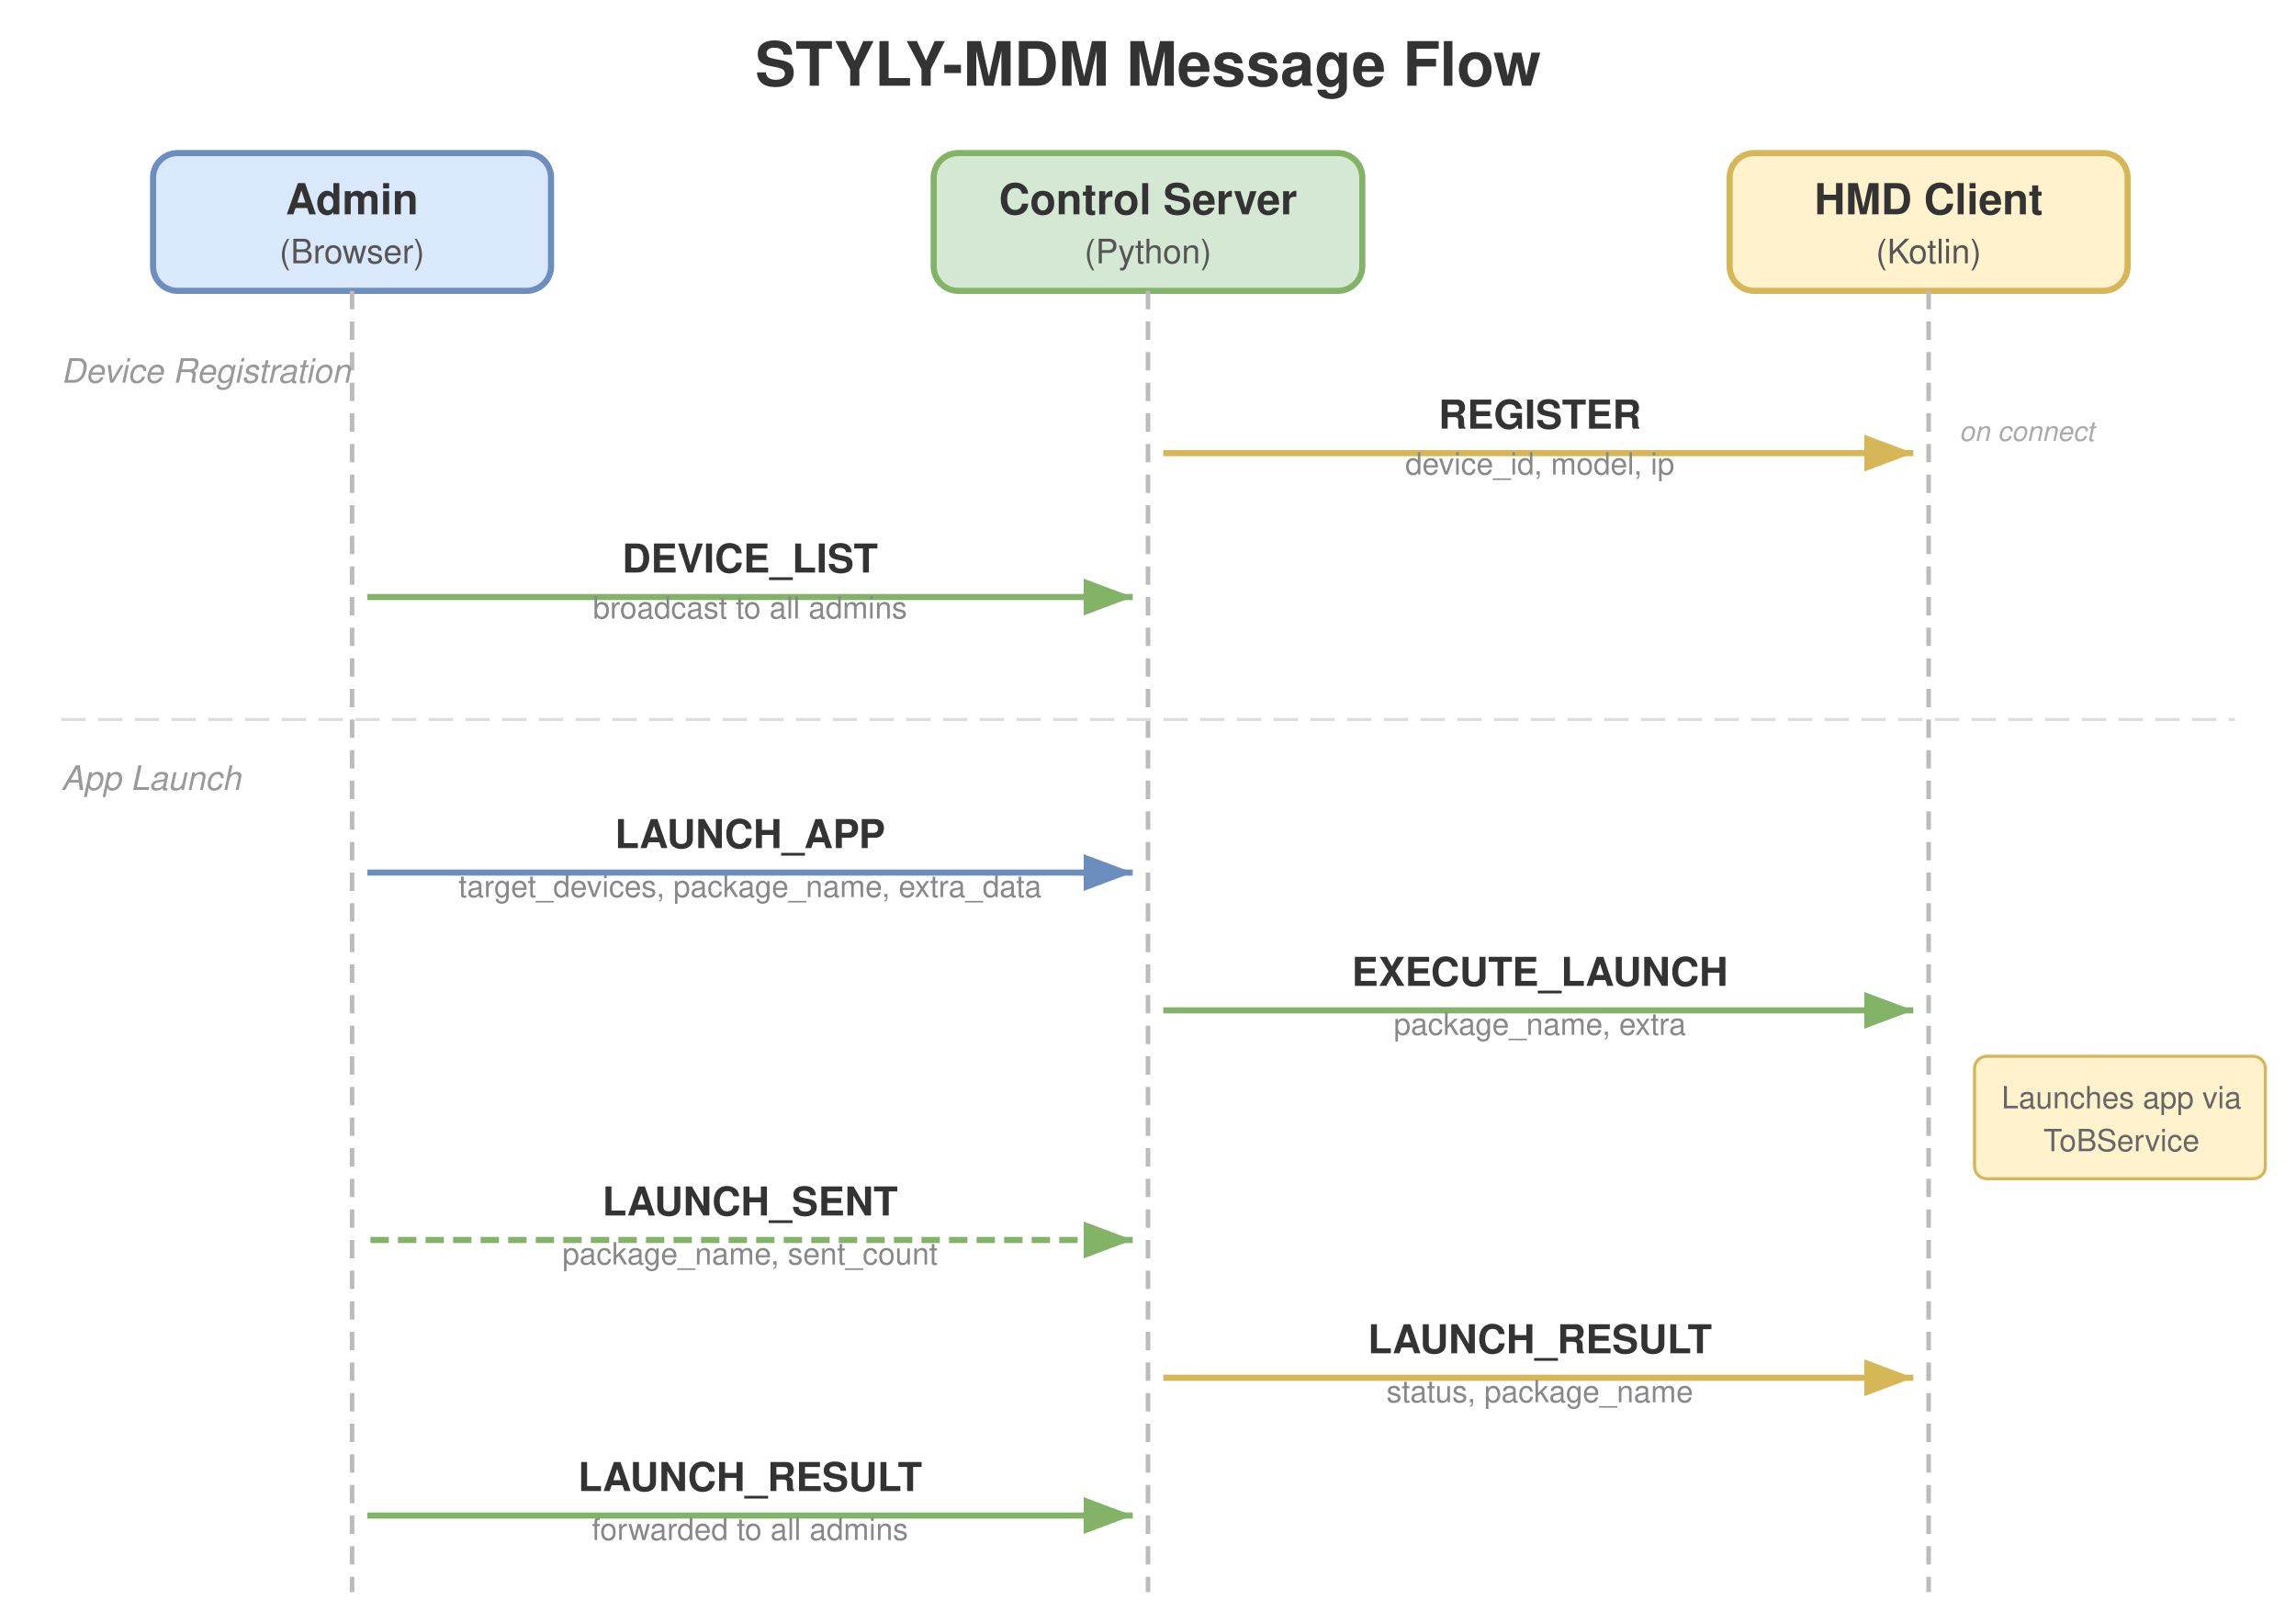
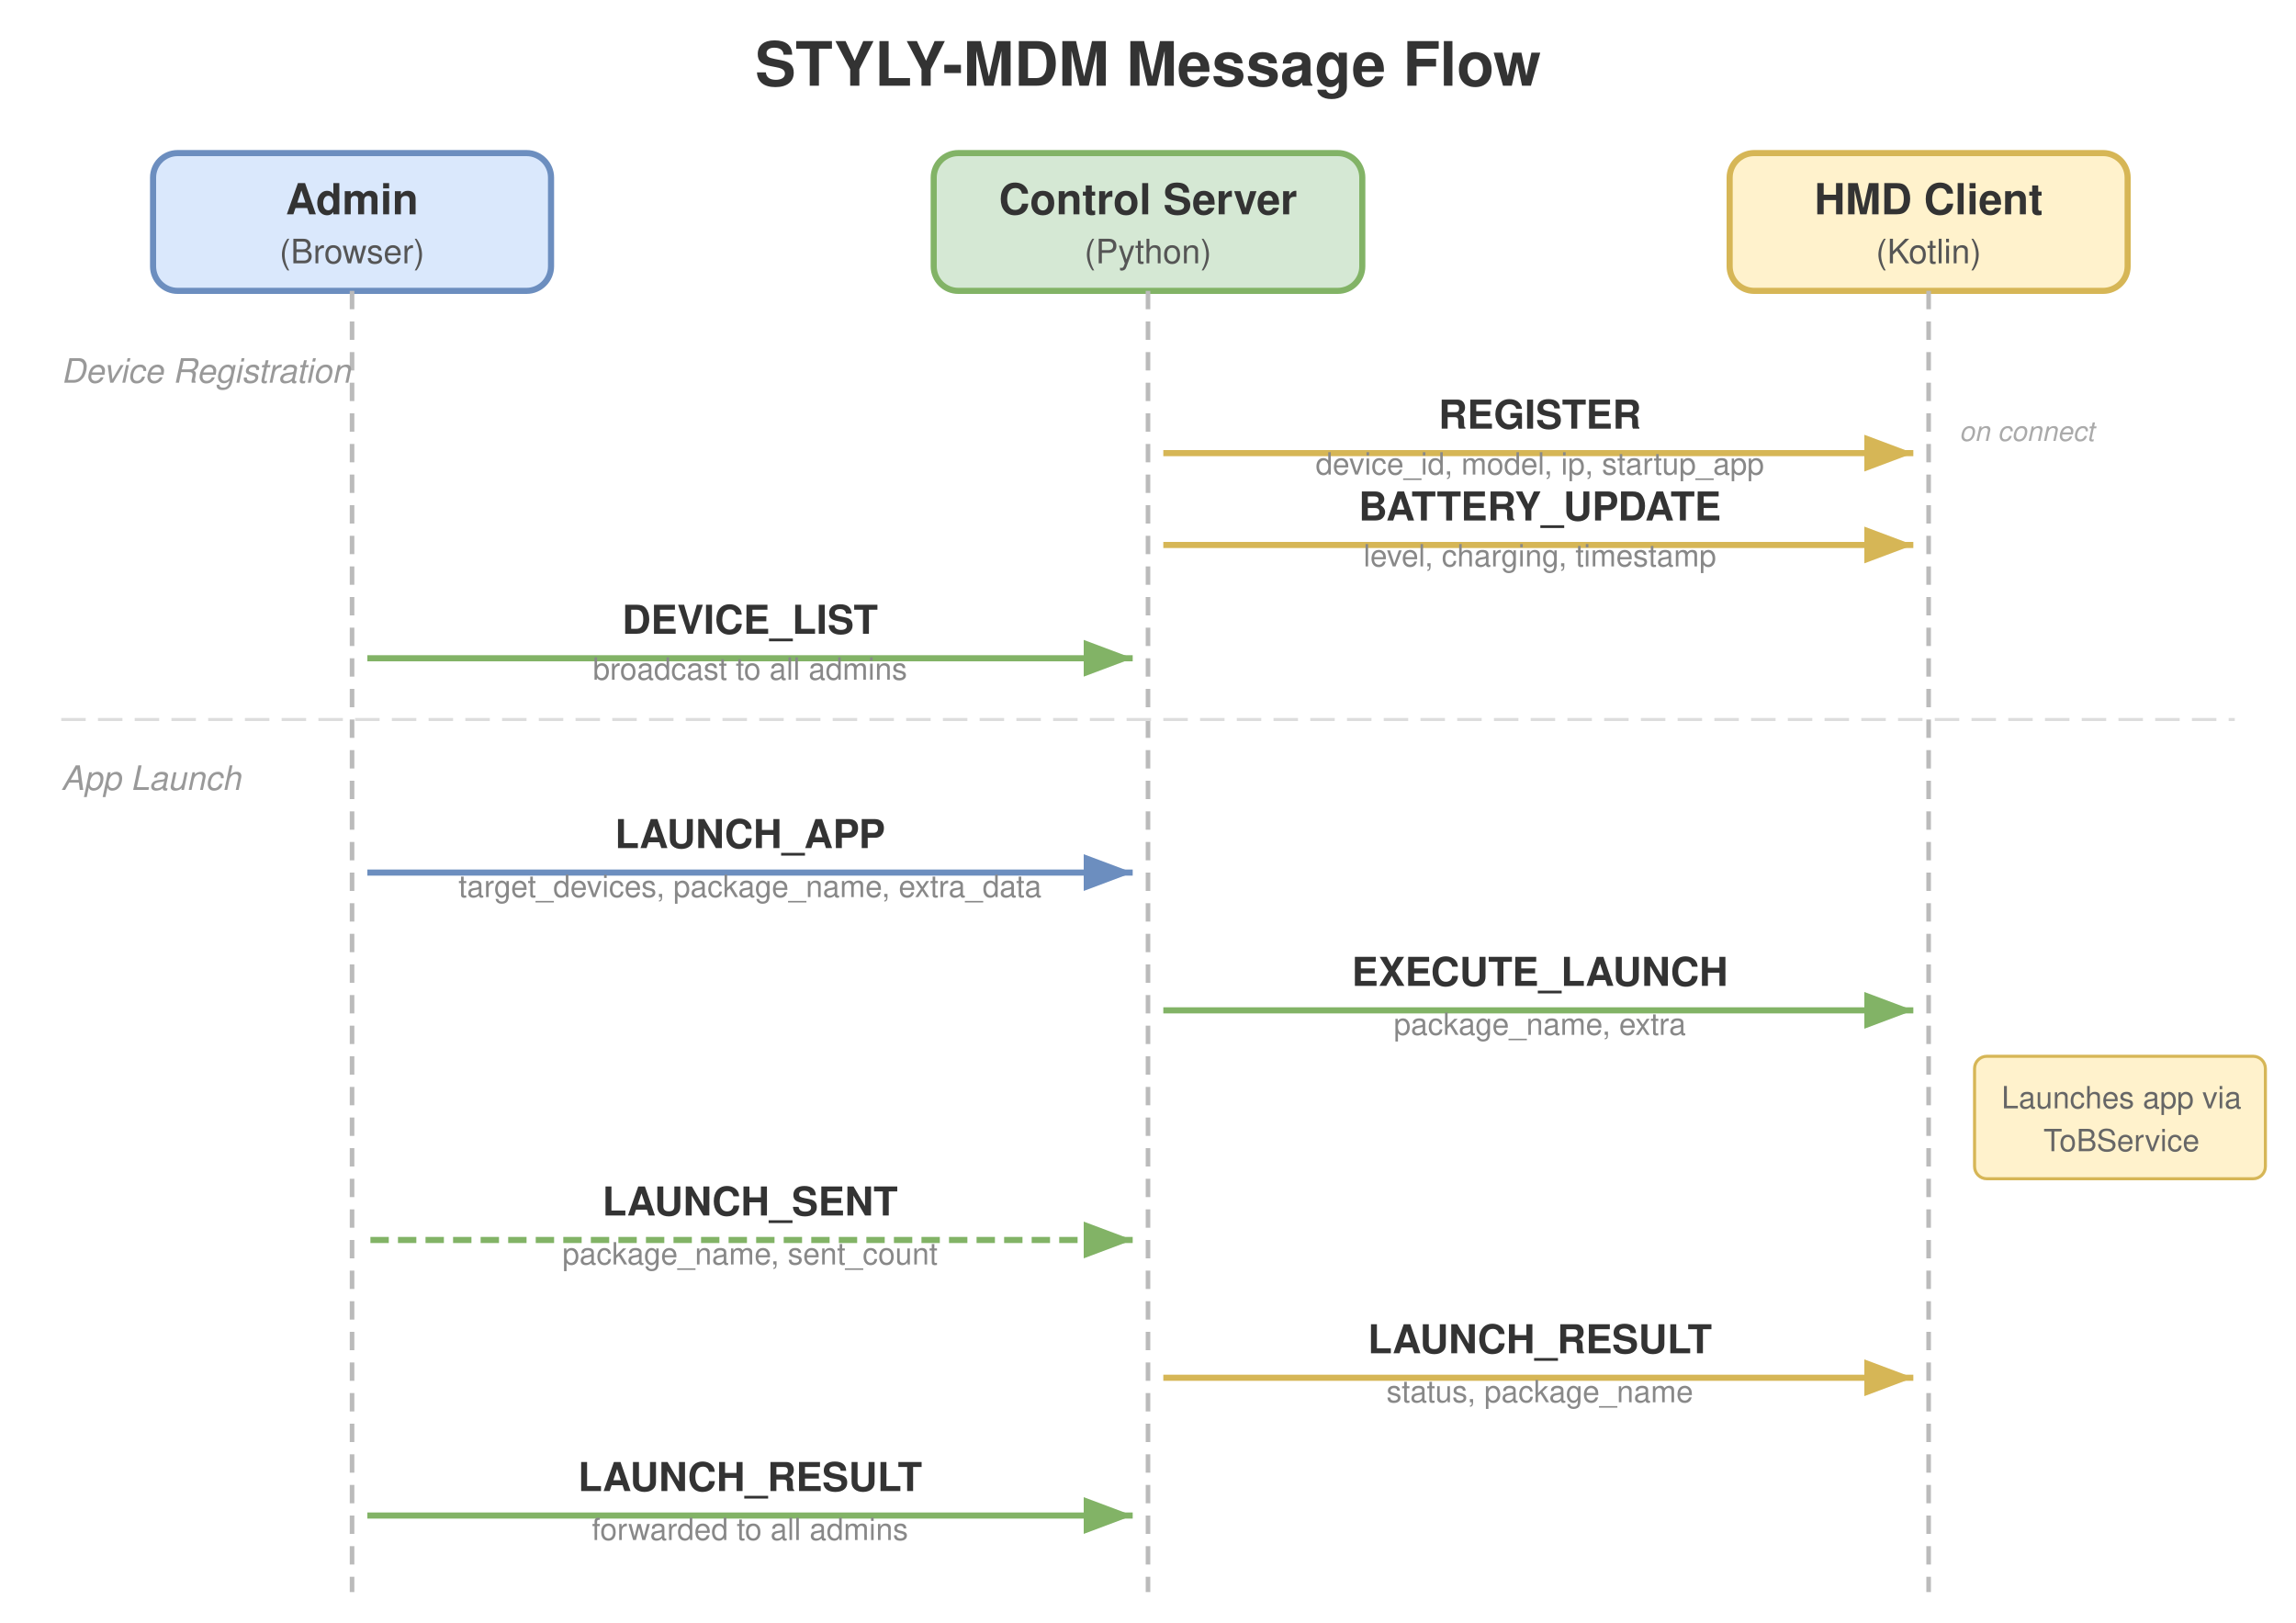
<svg xmlns="http://www.w3.org/2000/svg" version="1.1" viewBox="0 0 750 530" font-family="Segoe UI, Helvetica, Arial, sans-serif" content="&lt;mxfile host=&quot;Claude&quot;&gt; &lt;diagram id=&quot;flow&quot; name=&quot;Message Flow&quot;&gt; &lt;mxGraphModel dx=&quot;1422&quot; dy=&quot;762&quot; grid=&quot;1&quot; gridSize=&quot;10&quot; guides=&quot;1&quot; tooltips=&quot;1&quot; connect=&quot;1&quot; arrows=&quot;1&quot; fold=&quot;1&quot; page=&quot;1&quot; pageScale=&quot;1&quot; pageWidth=&quot;1169&quot; pageHeight=&quot;827&quot; math=&quot;0&quot; shadow=&quot;0&quot;&gt; &lt;root&gt; &lt;mxCell id=&quot;0&quot;/&gt; &lt;mxCell id=&quot;1&quot; parent=&quot;0&quot;/&gt; &lt;mxCell id=&quot;t1&quot; value=&quot;&amp;lt;font style=&amp;quot;font-size:16px&amp;quot;&amp;gt;&amp;lt;b&amp;gt;STYLY-MDM Message Flow&amp;lt;/b&amp;gt;&amp;lt;/font&amp;gt;&quot; style=&quot;text;html=1;align=center;verticalAlign=middle;&quot; vertex=&quot;1&quot; parent=&quot;1&quot;&gt;&lt;mxGeometry x=&quot;250&quot; y=&quot;10&quot; width=&quot;250&quot; height=&quot;30&quot; as=&quot;geometry&quot;/&gt;&lt;/mxCell&gt; &lt;mxCell id=&quot;h1&quot; value=&quot;&amp;lt;b&amp;gt;Admin&amp;lt;/b&amp;gt;&amp;lt;br&amp;gt;(Browser)&quot; style=&quot;rounded=1;whiteSpace=wrap;html=1;fillColor=#dae8fc;strokeColor=#6c8ebf;&quot; vertex=&quot;1&quot; parent=&quot;1&quot;&gt;&lt;mxGeometry x=&quot;60&quot; y=&quot;50&quot; width=&quot;120&quot; height=&quot;50&quot; as=&quot;geometry&quot;/&gt;&lt;/mxCell&gt; &lt;mxCell id=&quot;h2&quot; value=&quot;&amp;lt;b&amp;gt;Control Server&amp;lt;/b&amp;gt;&amp;lt;br&amp;gt;(Python)&quot; style=&quot;rounded=1;whiteSpace=wrap;html=1;fillColor=#d5e8d4;strokeColor=#82b366;&quot; vertex=&quot;1&quot; parent=&quot;1&quot;&gt;&lt;mxGeometry x=&quot;310&quot; y=&quot;50&quot; width=&quot;130&quot; height=&quot;50&quot; as=&quot;geometry&quot;/&gt;&lt;/mxCell&gt; &lt;mxCell id=&quot;h3&quot; value=&quot;&amp;lt;b&amp;gt;HMD Client&amp;lt;/b&amp;gt;&amp;lt;br&amp;gt;(Kotlin)&quot; style=&quot;rounded=1;whiteSpace=wrap;html=1;fillColor=#fff2cc;strokeColor=#d6b656;&quot; vertex=&quot;1&quot; parent=&quot;1&quot;&gt;&lt;mxGeometry x=&quot;570&quot; y=&quot;50&quot; width=&quot;120&quot; height=&quot;50&quot; as=&quot;geometry&quot;/&gt;&lt;/mxCell&gt; &lt;mxCell id=&quot;l1&quot; style=&quot;endArrow=none;dashed=1;dashPattern=4 4;strokeColor=#999999;&quot; edge=&quot;1&quot; parent=&quot;1&quot;&gt;&lt;mxGeometry relative=&quot;1&quot; as=&quot;geometry&quot;&gt;&lt;mxPoint x=&quot;120&quot; y=&quot;100&quot; as=&quot;sourcePoint&quot;/&gt;&lt;mxPoint x=&quot;120&quot; y=&quot;520&quot; as=&quot;targetPoint&quot;/&gt;&lt;/mxGeometry&gt;&lt;/mxCell&gt; &lt;mxCell id=&quot;l2&quot; style=&quot;endArrow=none;dashed=1;dashPattern=4 4;strokeColor=#999999;&quot; edge=&quot;1&quot; parent=&quot;1&quot;&gt;&lt;mxGeometry relative=&quot;1&quot; as=&quot;geometry&quot;&gt;&lt;mxPoint x=&quot;375&quot; y=&quot;100&quot; as=&quot;sourcePoint&quot;/&gt;&lt;mxPoint x=&quot;375&quot; y=&quot;520&quot; as=&quot;targetPoint&quot;/&gt;&lt;/mxGeometry&gt;&lt;/mxCell&gt; &lt;mxCell id=&quot;l3&quot; style=&quot;endArrow=none;dashed=1;dashPattern=4 4;strokeColor=#999999;&quot; edge=&quot;1&quot; parent=&quot;1&quot;&gt;&lt;mxGeometry relative=&quot;1&quot; as=&quot;geometry&quot;&gt;&lt;mxPoint x=&quot;630&quot; y=&quot;100&quot; as=&quot;sourcePoint&quot;/&gt;&lt;mxPoint x=&quot;630&quot; y=&quot;520&quot; as=&quot;targetPoint&quot;/&gt;&lt;/mxGeometry&gt;&lt;/mxCell&gt; &lt;mxCell id=&quot;p1&quot; value=&quot;&amp;lt;i&amp;gt;Device Registration&amp;lt;/i&amp;gt;&quot; style=&quot;text;html=1;align=left;verticalAlign=middle;fontColor=#888888;fontSize=10;&quot; vertex=&quot;1&quot; parent=&quot;1&quot;&gt;&lt;mxGeometry x=&quot;10&quot; y=&quot;120&quot; width=&quot;130&quot; height=&quot;20&quot; as=&quot;geometry&quot;/&gt;&lt;/mxCell&gt; &lt;mxCell id=&quot;m1&quot; style=&quot;endArrow=block;endFill=1;strokeWidth=2;strokeColor=#d6b656;&quot; edge=&quot;1&quot; parent=&quot;1&quot;&gt;&lt;mxGeometry relative=&quot;1&quot; as=&quot;geometry&quot;&gt;&lt;mxPoint x=&quot;630&quot; y=&quot;150&quot; as=&quot;sourcePoint&quot;/&gt;&lt;mxPoint x=&quot;375&quot; y=&quot;150&quot; as=&quot;targetPoint&quot;/&gt;&lt;/mxGeometry&gt;&lt;/mxCell&gt; &lt;mxCell id=&quot;m1a&quot; value=&quot;&amp;lt;b&amp;gt;REGISTER&amp;lt;/b&amp;gt;&amp;lt;br&amp;gt;&amp;lt;font style=&amp;quot;font-size:9px;color:#666&amp;quot;&amp;gt;device_id, model, ip&amp;lt;/font&amp;gt;&quot; style=&quot;edgeLabel;html=1;align=center;verticalAlign=bottom;&quot; vertex=&quot;1&quot; connectable=&quot;0&quot; parent=&quot;m1&quot;&gt;&lt;mxGeometry x=&quot;0.1&quot; relative=&quot;1&quot; as=&quot;geometry&quot;&gt;&lt;mxPoint y=&quot;-5&quot; as=&quot;offset&quot;/&gt;&lt;/mxGeometry&gt;&lt;/mxCell&gt; &lt;mxCell id=&quot;m1b&quot; value=&quot;on connect&quot; style=&quot;text;html=1;align=left;verticalAlign=middle;fontColor=#999999;fontSize=9;fontStyle=2;&quot; vertex=&quot;1&quot; parent=&quot;1&quot;&gt;&lt;mxGeometry x=&quot;640&quot; y=&quot;140&quot; width=&quot;80&quot; height=&quot;20&quot; as=&quot;geometry&quot;/&gt;&lt;/mxCell&gt; &lt;mxCell id=&quot;m2&quot; style=&quot;endArrow=block;endFill=1;strokeWidth=2;strokeColor=#82b366;&quot; edge=&quot;1&quot; parent=&quot;1&quot;&gt;&lt;mxGeometry relative=&quot;1&quot; as=&quot;geometry&quot;&gt;&lt;mxPoint x=&quot;375&quot; y=&quot;190&quot; as=&quot;sourcePoint&quot;/&gt;&lt;mxPoint x=&quot;120&quot; y=&quot;190&quot; as=&quot;targetPoint&quot;/&gt;&lt;/mxGeometry&gt;&lt;/mxCell&gt; &lt;mxCell id=&quot;m2a&quot; value=&quot;&amp;lt;b&amp;gt;DEVICE_LIST&amp;lt;/b&amp;gt;&amp;lt;br&amp;gt;&amp;lt;font style=&amp;quot;font-size:9px;color:#666&amp;quot;&amp;gt;broadcast to all admins&amp;lt;/font&amp;gt;&quot; style=&quot;edgeLabel;html=1;align=center;verticalAlign=bottom;&quot; vertex=&quot;1&quot; connectable=&quot;0&quot; parent=&quot;m2&quot;&gt;&lt;mxGeometry x=&quot;0.1&quot; relative=&quot;1&quot; as=&quot;geometry&quot;&gt;&lt;mxPoint y=&quot;-5&quot; as=&quot;offset&quot;/&gt;&lt;/mxGeometry&gt;&lt;/mxCell&gt; &lt;mxCell id=&quot;sep1&quot; style=&quot;endArrow=none;dashed=1;dashPattern=8 4;strokeColor=#CCCCCC;&quot; edge=&quot;1&quot; parent=&quot;1&quot;&gt;&lt;mxGeometry relative=&quot;1&quot; as=&quot;geometry&quot;&gt;&lt;mxPoint x=&quot;30&quot; y=&quot;230&quot; as=&quot;sourcePoint&quot;/&gt;&lt;mxPoint x=&quot;720&quot; y=&quot;230&quot; as=&quot;targetPoint&quot;/&gt;&lt;/mxGeometry&gt;&lt;/mxCell&gt; &lt;mxCell id=&quot;p2&quot; value=&quot;&amp;lt;i&amp;gt;App Launch&amp;lt;/i&amp;gt;&quot; style=&quot;text;html=1;align=left;verticalAlign=middle;fontColor=#888888;fontSize=10;&quot; vertex=&quot;1&quot; parent=&quot;1&quot;&gt;&lt;mxGeometry x=&quot;10&quot; y=&quot;240&quot; width=&quot;130&quot; height=&quot;20&quot; as=&quot;geometry&quot;/&gt;&lt;/mxCell&gt; &lt;mxCell id=&quot;m3&quot; style=&quot;endArrow=block;endFill=1;strokeWidth=2;strokeColor=#6c8ebf;&quot; edge=&quot;1&quot; parent=&quot;1&quot;&gt;&lt;mxGeometry relative=&quot;1&quot; as=&quot;geometry&quot;&gt;&lt;mxPoint x=&quot;120&quot; y=&quot;275&quot; as=&quot;sourcePoint&quot;/&gt;&lt;mxPoint x=&quot;375&quot; y=&quot;275&quot; as=&quot;targetPoint&quot;/&gt;&lt;/mxGeometry&gt;&lt;/mxCell&gt; &lt;mxCell id=&quot;m3a&quot; value=&quot;&amp;lt;b&amp;gt;LAUNCH_APP&amp;lt;/b&amp;gt;&amp;lt;br&amp;gt;&amp;lt;font style=&amp;quot;font-size:9px;color:#666&amp;quot;&amp;gt;target_devices, package_name, extra_data&amp;lt;/font&amp;gt;&quot; style=&quot;edgeLabel;html=1;align=center;verticalAlign=bottom;&quot; vertex=&quot;1&quot; connectable=&quot;0&quot; parent=&quot;m3&quot;&gt;&lt;mxGeometry x=&quot;-0.1&quot; relative=&quot;1&quot; as=&quot;geometry&quot;&gt;&lt;mxPoint y=&quot;-5&quot; as=&quot;offset&quot;/&gt;&lt;/mxGeometry&gt;&lt;/mxCell&gt; &lt;mxCell id=&quot;m4&quot; style=&quot;endArrow=block;endFill=1;strokeWidth=2;strokeColor=#82b366;&quot; edge=&quot;1&quot; parent=&quot;1&quot;&gt;&lt;mxGeometry relative=&quot;1&quot; as=&quot;geometry&quot;&gt;&lt;mxPoint x=&quot;375&quot; y=&quot;320&quot; as=&quot;sourcePoint&quot;/&gt;&lt;mxPoint x=&quot;630&quot; y=&quot;320&quot; as=&quot;targetPoint&quot;/&gt;&lt;/mxGeometry&gt;&lt;/mxCell&gt; &lt;mxCell id=&quot;m4a&quot; value=&quot;&amp;lt;b&amp;gt;EXECUTE_LAUNCH&amp;lt;/b&amp;gt;&amp;lt;br&amp;gt;&amp;lt;font style=&amp;quot;font-size:9px;color:#666&amp;quot;&amp;gt;package_name, extra&amp;lt;/font&amp;gt;&quot; style=&quot;edgeLabel;html=1;align=center;verticalAlign=bottom;&quot; vertex=&quot;1&quot; connectable=&quot;0&quot; parent=&quot;m4&quot;&gt;&lt;mxGeometry x=&quot;-0.1&quot; relative=&quot;1&quot; as=&quot;geometry&quot;&gt;&lt;mxPoint y=&quot;-5&quot; as=&quot;offset&quot;/&gt;&lt;/mxGeometry&gt;&lt;/mxCell&gt; &lt;mxCell id=&quot;n1&quot; value=&quot;Launches app via&amp;lt;br&amp;gt;ToBService&quot; style=&quot;shape=note;whiteSpace=wrap;html=1;size=14;fillColor=#fff2cc;strokeColor=#d6b656;fontSize=10;align=center;&quot; vertex=&quot;1&quot; parent=&quot;1&quot;&gt;&lt;mxGeometry x=&quot;650&quot; y=&quot;335&quot; width=&quot;100&quot; height=&quot;45&quot; as=&quot;geometry&quot;/&gt;&lt;/mxCell&gt; &lt;mxCell id=&quot;m5&quot; style=&quot;endArrow=block;endFill=1;strokeWidth=2;strokeColor=#82b366;dashed=1;&quot; edge=&quot;1&quot; parent=&quot;1&quot;&gt;&lt;mxGeometry relative=&quot;1&quot; as=&quot;geometry&quot;&gt;&lt;mxPoint x=&quot;375&quot; y=&quot;395&quot; as=&quot;sourcePoint&quot;/&gt;&lt;mxPoint x=&quot;120&quot; y=&quot;395&quot; as=&quot;targetPoint&quot;/&gt;&lt;/mxGeometry&gt;&lt;/mxCell&gt; &lt;mxCell id=&quot;m5a&quot; value=&quot;&amp;lt;b&amp;gt;LAUNCH_SENT&amp;lt;/b&amp;gt;&amp;lt;br&amp;gt;&amp;lt;font style=&amp;quot;font-size:9px;color:#666&amp;quot;&amp;gt;package_name, sent_count&amp;lt;/font&amp;gt;&quot; style=&quot;edgeLabel;html=1;align=center;verticalAlign=bottom;&quot; vertex=&quot;1&quot; connectable=&quot;0&quot; parent=&quot;m5&quot;&gt;&lt;mxGeometry x=&quot;0.1&quot; relative=&quot;1&quot; as=&quot;geometry&quot;&gt;&lt;mxPoint y=&quot;-5&quot; as=&quot;offset&quot;/&gt;&lt;/mxGeometry&gt;&lt;/mxCell&gt; &lt;mxCell id=&quot;m6&quot; style=&quot;endArrow=block;endFill=1;strokeWidth=2;strokeColor=#d6b656;&quot; edge=&quot;1&quot; parent=&quot;1&quot;&gt;&lt;mxGeometry relative=&quot;1&quot; as=&quot;geometry&quot;&gt;&lt;mxPoint x=&quot;630&quot; y=&quot;440&quot; as=&quot;sourcePoint&quot;/&gt;&lt;mxPoint x=&quot;375&quot; y=&quot;440&quot; as=&quot;targetPoint&quot;/&gt;&lt;/mxGeometry&gt;&lt;/mxCell&gt; &lt;mxCell id=&quot;m6a&quot; value=&quot;&amp;lt;b&amp;gt;LAUNCH_RESULT&amp;lt;/b&amp;gt;&amp;lt;br&amp;gt;&amp;lt;font style=&amp;quot;font-size:9px;color:#666&amp;quot;&amp;gt;status, package_name&amp;lt;/font&amp;gt;&quot; style=&quot;edgeLabel;html=1;align=center;verticalAlign=bottom;&quot; vertex=&quot;1&quot; connectable=&quot;0&quot; parent=&quot;m6&quot;&gt;&lt;mxGeometry x=&quot;0.1&quot; relative=&quot;1&quot; as=&quot;geometry&quot;&gt;&lt;mxPoint y=&quot;-5&quot; as=&quot;offset&quot;/&gt;&lt;/mxGeometry&gt;&lt;/mxCell&gt; &lt;mxCell id=&quot;m7&quot; style=&quot;endArrow=block;endFill=1;strokeWidth=2;strokeColor=#82b366;&quot; edge=&quot;1&quot; parent=&quot;1&quot;&gt;&lt;mxGeometry relative=&quot;1&quot; as=&quot;geometry&quot;&gt;&lt;mxPoint x=&quot;375&quot; y=&quot;480&quot; as=&quot;sourcePoint&quot;/&gt;&lt;mxPoint x=&quot;120&quot; y=&quot;480&quot; as=&quot;targetPoint&quot;/&gt;&lt;/mxGeometry&gt;&lt;/mxCell&gt; &lt;mxCell id=&quot;m7a&quot; value=&quot;&amp;lt;b&amp;gt;LAUNCH_RESULT&amp;lt;/b&amp;gt;&amp;lt;br&amp;gt;&amp;lt;font style=&amp;quot;font-size:9px;color:#666&amp;quot;&amp;gt;forwarded to all admins&amp;lt;/font&amp;gt;&quot; style=&quot;edgeLabel;html=1;align=center;verticalAlign=bottom;&quot; vertex=&quot;1&quot; connectable=&quot;0&quot; parent=&quot;m7&quot;&gt;&lt;mxGeometry x=&quot;0.1&quot; relative=&quot;1&quot; as=&quot;geometry&quot;&gt;&lt;mxPoint y=&quot;-5&quot; as=&quot;offset&quot;/&gt;&lt;/mxGeometry&gt;&lt;/mxCell&gt; &lt;/root&gt; &lt;/mxGraphModel&gt; &lt;/diagram&gt; &lt;/mxfile&gt;">
  <text x="375" y="28" text-anchor="middle" font-size="20" font-weight="bold" fill="#333">STYLY-MDM Message Flow</text>
  <rect x="50" y="50" width="130" height="45" rx="8" ry="8" fill="#dae8fc" stroke="#6c8ebf" stroke-width="2" />
  <text x="115" y="70" text-anchor="middle" font-size="14" font-weight="bold" fill="#333">Admin</text>
  <text x="115" y="86" text-anchor="middle" font-size="11" fill="#555">(Browser)</text>
  <rect x="305" y="50" width="140" height="45" rx="8" ry="8" fill="#d5e8d4" stroke="#82b366" stroke-width="2" />
  <text x="375" y="70" text-anchor="middle" font-size="14" font-weight="bold" fill="#333">Control Server</text>
  <text x="375" y="86" text-anchor="middle" font-size="11" fill="#555">(Python)</text>
  <rect x="565" y="50" width="130" height="45" rx="8" ry="8" fill="#fff2cc" stroke="#d6b656" stroke-width="2" />
  <text x="630" y="70" text-anchor="middle" font-size="14" font-weight="bold" fill="#333">HMD Client</text>
  <text x="630" y="86" text-anchor="middle" font-size="11" fill="#555">(Kotlin)</text>
  <line x1="115" y1="95" x2="115" y2="520" stroke="#bbb" stroke-width="1.5" stroke-dasharray="6 4" />
  <line x1="375" y1="95" x2="375" y2="520" stroke="#bbb" stroke-width="1.5" stroke-dasharray="6 4" />
  <line x1="630" y1="95" x2="630" y2="520" stroke="#bbb" stroke-width="1.5" stroke-dasharray="6 4" />
  <defs>
    <marker id="mfArrowL" markerWidth="8" markerHeight="6" refX="0" refY="3" orient="auto">
      <polygon points="8 0, 0 3, 8 6" fill="#d6b656" />
    </marker>
    <marker id="mfArrowL2" markerWidth="8" markerHeight="6" refX="0" refY="3" orient="auto">
      <polygon points="8 0, 0 3, 8 6" fill="#82b366" />
    </marker>
    <marker id="mfArrowR" markerWidth="8" markerHeight="6" refX="8" refY="3" orient="auto">
      <polygon points="0 0, 8 3, 0 6" fill="#6c8ebf" />
    </marker>
    <marker id="mfArrowR2" markerWidth="8" markerHeight="6" refX="8" refY="3" orient="auto">
      <polygon points="0 0, 8 3, 0 6" fill="#82b366" />
    </marker>
  </defs>
  <text x="20" y="125" font-size="11" fill="#999" font-style="italic">Device Registration</text>
  <line x1="625" y1="148" x2="380" y2="148" stroke="#d6b656" stroke-width="2" marker-start="url(#mfArrowL)" />
  <text x="503" y="140" text-anchor="middle" font-size="13" font-weight="bold" fill="#333">REGISTER</text>
-   <text x="503" y="155" text-anchor="middle" font-size="10" fill="#888">device_id, model, ip</text>
+   <text x="503" y="155" text-anchor="middle" font-size="10" fill="#888">device_id, model, ip, startup_app</text>
  <text x="640" y="144" font-size="9" fill="#aaa" font-style="italic">on connect</text>
-   <line x1="370" y1="195" x2="120" y2="195" stroke="#82b366" stroke-width="2" marker-start="url(#mfArrowL2)" />
-   <text x="245" y="187" text-anchor="middle" font-size="13" font-weight="bold" fill="#333">DEVICE_LIST</text>
-   <text x="245" y="202" text-anchor="middle" font-size="10" fill="#888">broadcast to all admins</text>
+   <line x1="625" y1="178" x2="380" y2="178" stroke="#d6b656" stroke-width="2" marker-start="url(#mfArrowL)" />
+   <text x="503" y="170" text-anchor="middle" font-size="13" font-weight="bold" fill="#333">BATTERY_UPDATE</text>
+   <text x="503" y="185" text-anchor="middle" font-size="10" fill="#888">level, charging, timestamp</text>
+   <line x1="370" y1="215" x2="120" y2="215" stroke="#82b366" stroke-width="2" marker-start="url(#mfArrowL2)" />
+   <text x="245" y="207" text-anchor="middle" font-size="13" font-weight="bold" fill="#333">DEVICE_LIST</text>
+   <text x="245" y="222" text-anchor="middle" font-size="10" fill="#888">broadcast to all admins</text>
  <line x1="20" y1="235" x2="730" y2="235" stroke="#ddd" stroke-width="1" stroke-dasharray="8 4" />
  <text x="20" y="258" font-size="11" fill="#999" font-style="italic">App Launch</text>
  <line x1="120" y1="285" x2="370" y2="285" stroke="#6c8ebf" stroke-width="2" marker-end="url(#mfArrowR)" />
  <text x="245" y="277" text-anchor="middle" font-size="13" font-weight="bold" fill="#333">LAUNCH_APP</text>
  <text x="245" y="293" text-anchor="middle" font-size="10" fill="#888">target_devices, package_name, extra_data</text>
  <line x1="380" y1="330" x2="625" y2="330" stroke="#82b366" stroke-width="2" marker-end="url(#mfArrowR2)" />
  <text x="503" y="322" text-anchor="middle" font-size="13" font-weight="bold" fill="#333">EXECUTE_LAUNCH</text>
  <text x="503" y="338" text-anchor="middle" font-size="10" fill="#888">package_name, extra</text>
  <rect x="645" y="345" width="95" height="40" rx="4" ry="4" fill="#fff2cc" stroke="#d6b656" stroke-width="1" />
  <text x="693" y="362" text-anchor="middle" font-size="10" fill="#666">Launches app via</text>
  <text x="693" y="376" text-anchor="middle" font-size="10" fill="#666">ToBService</text>
  <line x1="370" y1="405" x2="120" y2="405" stroke="#82b366" stroke-width="2" stroke-dasharray="6 3" marker-start="url(#mfArrowL2)" />
  <text x="245" y="397" text-anchor="middle" font-size="13" font-weight="bold" fill="#333">LAUNCH_SENT</text>
  <text x="245" y="413" text-anchor="middle" font-size="10" fill="#888">package_name, sent_count</text>
  <line x1="625" y1="450" x2="380" y2="450" stroke="#d6b656" stroke-width="2" marker-start="url(#mfArrowL)" />
  <text x="503" y="442" text-anchor="middle" font-size="13" font-weight="bold" fill="#333">LAUNCH_RESULT</text>
  <text x="503" y="458" text-anchor="middle" font-size="10" fill="#888">status, package_name</text>
  <line x1="370" y1="495" x2="120" y2="495" stroke="#82b366" stroke-width="2" marker-start="url(#mfArrowL2)" />
  <text x="245" y="487" text-anchor="middle" font-size="13" font-weight="bold" fill="#333">LAUNCH_RESULT</text>
  <text x="245" y="503" text-anchor="middle" font-size="10" fill="#888">forwarded to all admins</text>
</svg>
